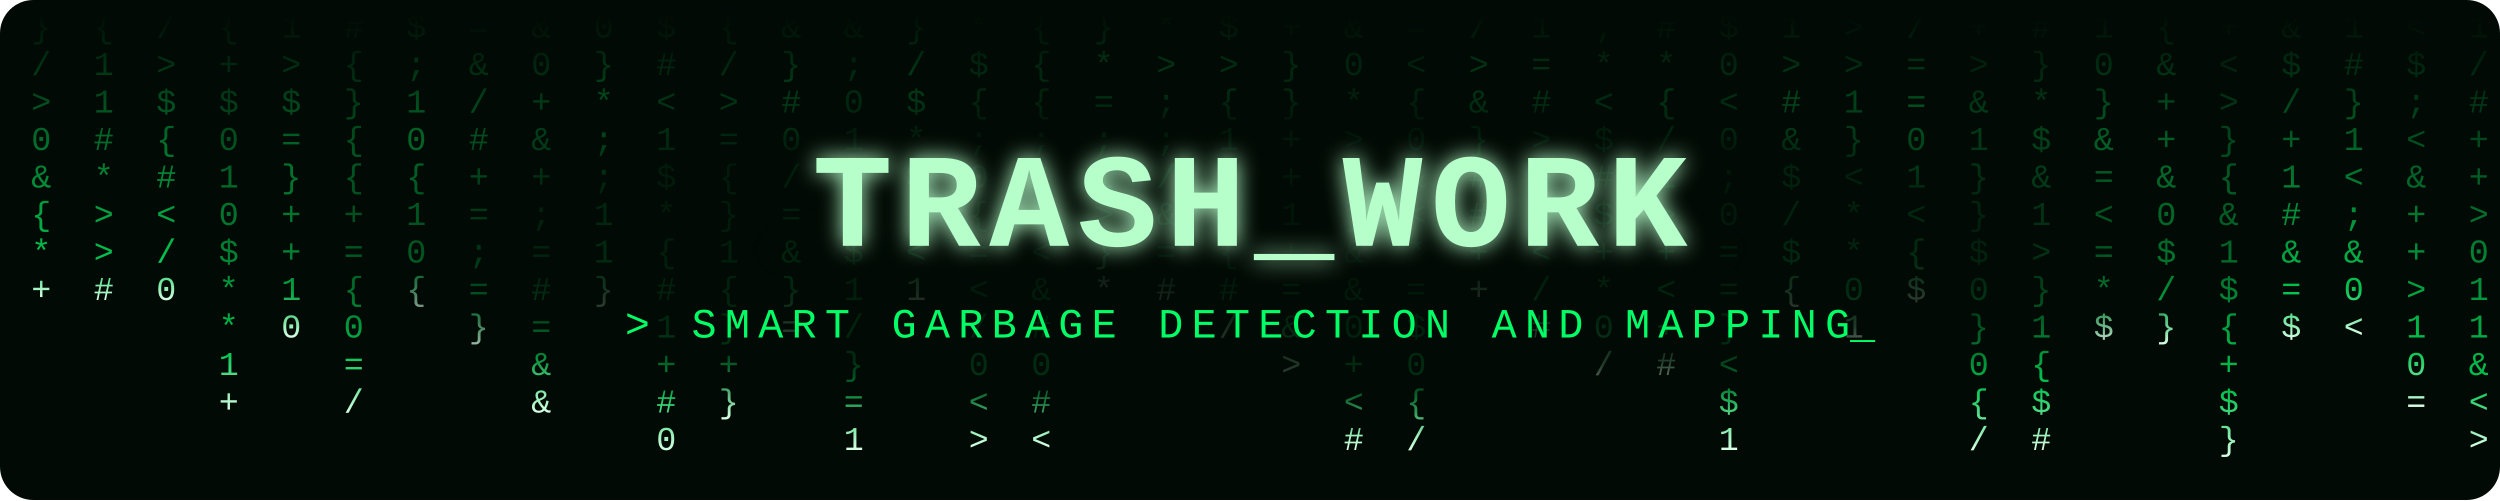
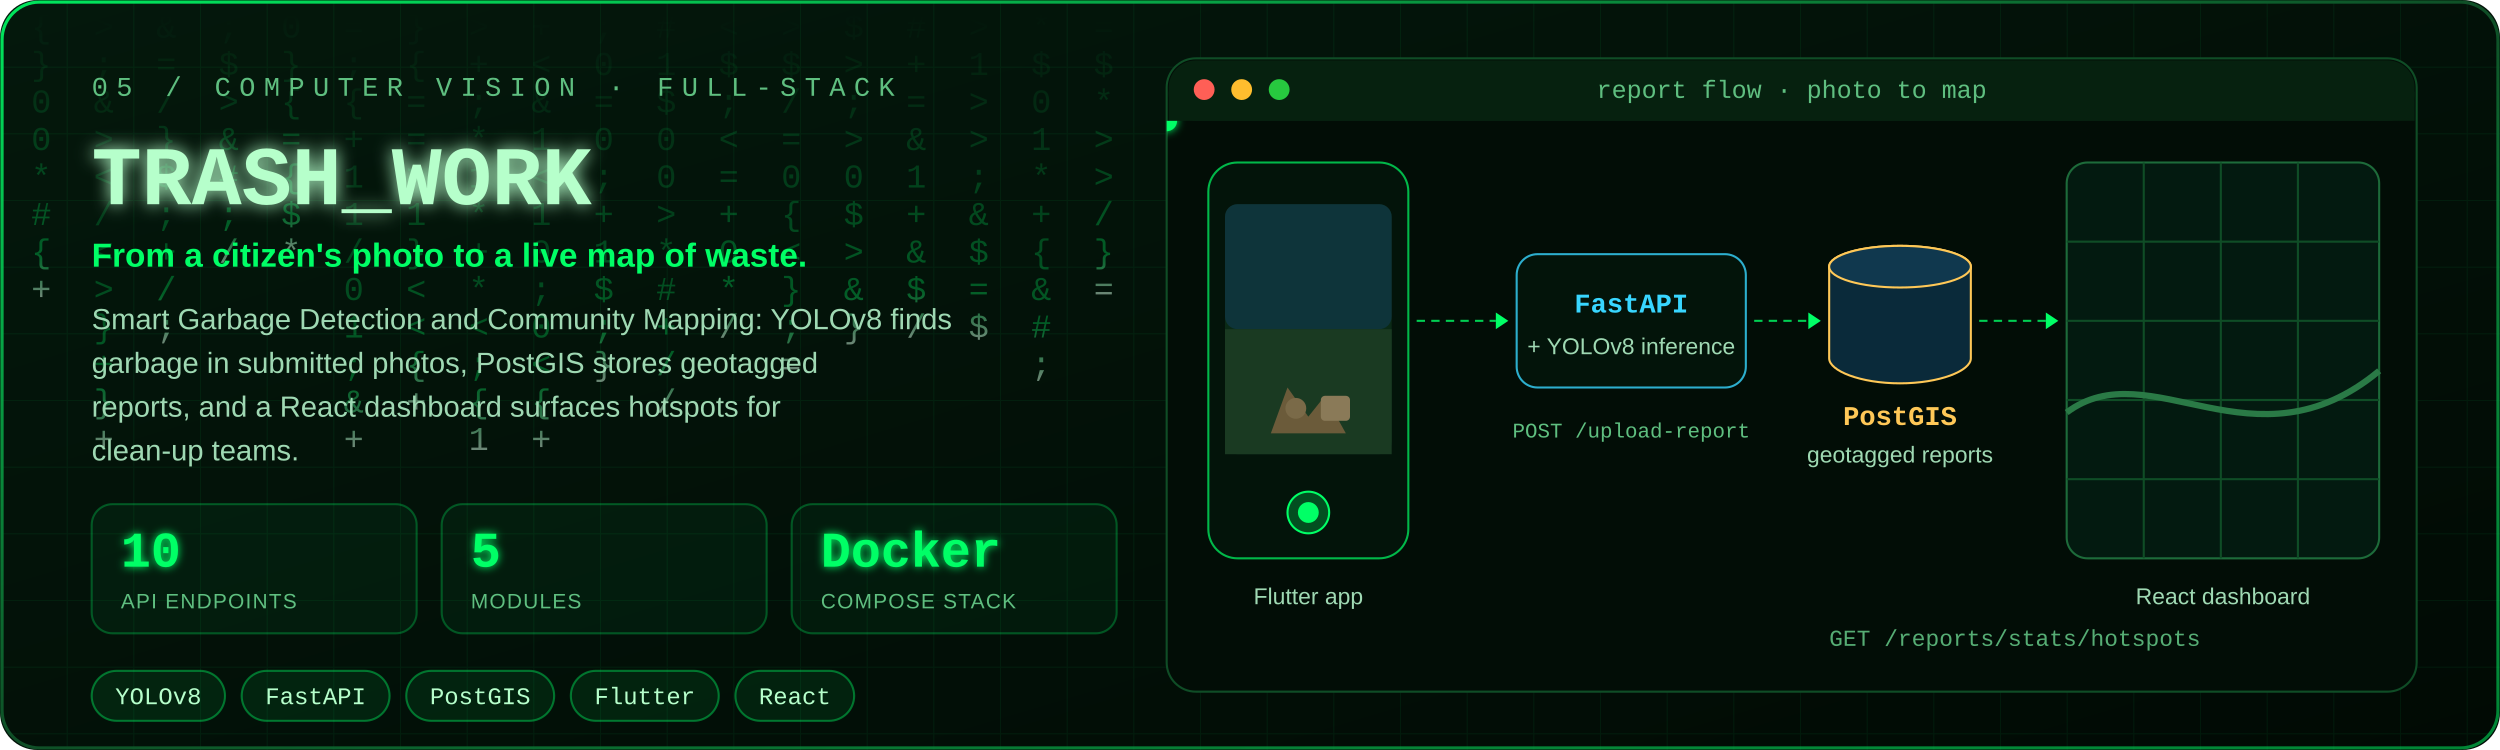
- <svg xmlns="http://www.w3.org/2000/svg" width="1200" height="240" viewBox="0 0 1200 240">
+ <svg xmlns="http://www.w3.org/2000/svg" width="1200" height="360" viewBox="0 0 1200 360">
  <defs>
    <clipPath id="clip">
-       <rect width="1200" height="240" rx="16" />
+       <rect width="1200" height="360" rx="18" />
    </clipPath>
-     <linearGradient id="fade" x1="0" y1="0" x2="0" y2="1">
+     <linearGradient id="bg" x1="0" y1="0" x2="1" y2="1">
+       <stop offset="0" stop-color="#04180c" />
+       <stop offset="1" stop-color="#010a04" />
+     </linearGradient>
+     <linearGradient id="bd" x1="0" y1="0" x2="1" y2="1">
+       <stop offset="0" stop-color="#00ff66" stop-opacity="0.9" />
+       <stop offset="0.5" stop-color="#0f4d26" />
+       <stop offset="1" stop-color="#00ff66" stop-opacity="0.5" />
+     </linearGradient>
+     <linearGradient id="sweep" x1="0" y1="0" x2="1" y2="0">
      <stop offset="0" stop-color="#00ff66" stop-opacity="0" />
-       <stop offset="0.85" stop-color="#00ff66" stop-opacity="0.75" />
-       <stop offset="1" stop-color="#d9ffe6" />
+       <stop offset="0.5" stop-color="#00ff66" stop-opacity="0.10" />
+       <stop offset="1" stop-color="#00ff66" stop-opacity="0" />
    </linearGradient>
-     <radialGradient id="dark" cx="0.5" cy="0.5" r="0.5">
-       <stop offset="0" stop-color="#010a04" stop-opacity="0.95" />
-       <stop offset="0.7" stop-color="#010a04" stop-opacity="0.8" />
-       <stop offset="1" stop-color="#010a04" stop-opacity="0" />
-     </radialGradient>
-     <filter id="glow" x="-20%" y="-50%" width="140%" height="200%">
-       <feGaussianBlur stdDeviation="5" result="b" />
+     <pattern id="grid" width="32" height="32" patternUnits="userSpaceOnUse">
+       <path d="M32 0H0V32" fill="none" stroke="#00ff66" stroke-opacity="0.06" />
+     </pattern>
+     <filter id="g" x="-20%" y="-50%" width="140%" height="200%">
+       <feGaussianBlur stdDeviation="4" result="b" />
      <feMerge>
        <feMergeNode in="b" />
        <feMergeNode in="SourceGraphic" />
      </feMerge>
    </filter>
+     <filter id="gs" x="-60%" y="-60%" width="220%" height="220%">
+       <feGaussianBlur stdDeviation="2" result="b" />
+       <feMerge>
+         <feMergeNode in="b" />
+         <feMergeNode in="SourceGraphic" />
+       </feMerge>
+     </filter>
+     <linearGradient id="fade" x1="0" y1="0" x2="0" y2="1">
+       <stop offset="0" stop-color="#00ff66" stop-opacity="0" />
+       <stop offset="0.85" stop-color="#00ff66" stop-opacity="0.35" />
+       <stop offset="1" stop-color="#d9ffe6" stop-opacity="0.55" />
+     </linearGradient>
  </defs>
  <g clip-path="url(#clip)">
-     <rect width="1200" height="240" fill="#010a04" />
-     <g font-family="Consolas,'Courier New',monospace" font-size="16">
+     <rect width="1200" height="360" fill="url(#bg)" />
+     <rect width="1200" height="360" fill="url(#grid)" />
+     <g font-family="Consolas,'Courier New',monospace" font-size="16" opacity="0.9">
      <text x="15" y="0" fill="url(#fade)">
-         <animateTransform attributeName="transform" type="translate" from="0 -154" to="0 260" dur="8.4s" begin="-6.1s" repeatCount="indefinite" />
+         <animateTransform attributeName="transform" type="translate" from="0 -154" to="0 380" dur="4.1s" begin="-3.0s" repeatCount="indefinite" />
+         <tspan x="15" dy="18">{</tspan>
        <tspan x="15" dy="18">}</tspan>
-         <tspan x="15" dy="18">/</tspan>
-         <tspan x="15" dy="18">&gt;</tspan>
        <tspan x="15" dy="18">0</tspan>
-         <tspan x="15" dy="18">&amp;</tspan>
+         <tspan x="15" dy="18">0</tspan>
+         <tspan x="15" dy="18">*</tspan>
+         <tspan x="15" dy="18">#</tspan>
        <tspan x="15" dy="18">{</tspan>
-         <tspan x="15" dy="18">*</tspan>
        <tspan x="15" dy="18">+</tspan>
      </text>
      <text x="45" y="0" fill="url(#fade)">
-         <animateTransform attributeName="transform" type="translate" from="0 -154" to="0 260" dur="8.6s" begin="-0.9s" repeatCount="indefinite" />
-         <tspan x="45" dy="18">{</tspan>
-         <tspan x="45" dy="18">1</tspan>
-         <tspan x="45" dy="18">1</tspan>
-         <tspan x="45" dy="18">#</tspan>
-         <tspan x="45" dy="18">*</tspan>
+         <animateTransform attributeName="transform" type="translate" from="0 -226" to="0 380" dur="9.0s" begin="-2.2s" repeatCount="indefinite" />
        <tspan x="45" dy="18">&gt;</tspan>
+         <tspan x="45" dy="18">;</tspan>
+         <tspan x="45" dy="18">&amp;</tspan>
        <tspan x="45" dy="18">&gt;</tspan>
-         <tspan x="45" dy="18">#</tspan>
+         <tspan x="45" dy="18">&lt;</tspan>
+         <tspan x="45" dy="18">/</tspan>
+         <tspan x="45" dy="18">&lt;</tspan>
+         <tspan x="45" dy="18">&gt;</tspan>
+         <tspan x="45" dy="18">}</tspan>
+         <tspan x="45" dy="18">+</tspan>
+         <tspan x="45" dy="18">}</tspan>
+         <tspan x="45" dy="18">+</tspan>
      </text>
      <text x="75" y="0" fill="url(#fade)">
-         <animateTransform attributeName="transform" type="translate" from="0 -154" to="0 260" dur="8.3s" begin="-4.8s" repeatCount="indefinite" />
+         <animateTransform attributeName="transform" type="translate" from="0 -172" to="0 380" dur="8.0s" begin="-1.8s" repeatCount="indefinite" />
+         <tspan x="75" dy="18">&amp;</tspan>
+         <tspan x="75" dy="18">=</tspan>
        <tspan x="75" dy="18">/</tspan>
-         <tspan x="75" dy="18">&gt;</tspan>
+         <tspan x="75" dy="18">}</tspan>
        <tspan x="75" dy="18">$</tspan>
-         <tspan x="75" dy="18">{</tspan>
-         <tspan x="75" dy="18">#</tspan>
-         <tspan x="75" dy="18">&lt;</tspan>
+         <tspan x="75" dy="18">;</tspan>
+         <tspan x="75" dy="18">+</tspan>
        <tspan x="75" dy="18">/</tspan>
-         <tspan x="75" dy="18">0</tspan>
+         <tspan x="75" dy="18">;</tspan>
      </text>
      <text x="105" y="0" fill="url(#fade)">
-         <animateTransform attributeName="transform" type="translate" from="0 -208" to="0 260" dur="6.2s" begin="-1.5s" repeatCount="indefinite" />
-         <tspan x="105" dy="18">{</tspan>
-         <tspan x="105" dy="18">+</tspan>
+         <animateTransform attributeName="transform" type="translate" from="0 -136" to="0 380" dur="6.3s" begin="-5.0s" repeatCount="indefinite" />
+         <tspan x="105" dy="18">;</tspan>
        <tspan x="105" dy="18">$</tspan>
-         <tspan x="105" dy="18">0</tspan>
-         <tspan x="105" dy="18">1</tspan>
-         <tspan x="105" dy="18">0</tspan>
-         <tspan x="105" dy="18">$</tspan>
-         <tspan x="105" dy="18">*</tspan>
-         <tspan x="105" dy="18">*</tspan>
-         <tspan x="105" dy="18">1</tspan>
-         <tspan x="105" dy="18">+</tspan>
+         <tspan x="105" dy="18">&gt;</tspan>
+         <tspan x="105" dy="18">&amp;</tspan>
+         <tspan x="105" dy="18">#</tspan>
+         <tspan x="105" dy="18">;</tspan>
+         <tspan x="105" dy="18">/</tspan>
      </text>
      <text x="135" y="0" fill="url(#fade)">
-         <animateTransform attributeName="transform" type="translate" from="0 -172" to="0 260" dur="5.3s" begin="-2.2s" repeatCount="indefinite" />
-         <tspan x="135" dy="18">1</tspan>
-         <tspan x="135" dy="18">&gt;</tspan>
+         <animateTransform attributeName="transform" type="translate" from="0 -136" to="0 380" dur="6.5s" begin="-6.1s" repeatCount="indefinite" />
+         <tspan x="135" dy="18">0</tspan>
+         <tspan x="135" dy="18">}</tspan>
+         <tspan x="135" dy="18">{</tspan>
+         <tspan x="135" dy="18">=</tspan>
+         <tspan x="135" dy="18">{</tspan>
        <tspan x="135" dy="18">$</tspan>
-         <tspan x="135" dy="18">=</tspan>
-         <tspan x="135" dy="18">}</tspan>
-         <tspan x="135" dy="18">+</tspan>
-         <tspan x="135" dy="18">+</tspan>
-         <tspan x="135" dy="18">1</tspan>
-         <tspan x="135" dy="18">0</tspan>
+         <tspan x="135" dy="18">*</tspan>
      </text>
      <text x="165" y="0" fill="url(#fade)">
-         <animateTransform attributeName="transform" type="translate" from="0 -208" to="0 260" dur="8.0s" begin="-4.4s" repeatCount="indefinite" />
-         <tspan x="165" dy="18">#</tspan>
-         <tspan x="165" dy="18">{</tspan>
-         <tspan x="165" dy="18">}</tspan>
-         <tspan x="165" dy="18">{</tspan>
+         <animateTransform attributeName="transform" type="translate" from="0 -226" to="0 380" dur="8.2s" begin="-0.1s" repeatCount="indefinite" />
+         <tspan x="165" dy="18">=</tspan>
+         <tspan x="165" dy="18">;</tspan>
        <tspan x="165" dy="18">{</tspan>
        <tspan x="165" dy="18">+</tspan>
-         <tspan x="165" dy="18">=</tspan>
-         <tspan x="165" dy="18">{</tspan>
+         <tspan x="165" dy="18">1</tspan>
+         <tspan x="165" dy="18">1</tspan>
+         <tspan x="165" dy="18">/</tspan>
        <tspan x="165" dy="18">0</tspan>
-         <tspan x="165" dy="18">=</tspan>
-         <tspan x="165" dy="18">/</tspan>
+         <tspan x="165" dy="18">1</tspan>
+         <tspan x="165" dy="18">;</tspan>
+         <tspan x="165" dy="18">&amp;</tspan>
+         <tspan x="165" dy="18">+</tspan>
      </text>
      <text x="195" y="0" fill="url(#fade)">
-         <animateTransform attributeName="transform" type="translate" from="0 -154" to="0 260" dur="4.7s" begin="-0.8s" repeatCount="indefinite" />
-         <tspan x="195" dy="18">$</tspan>
-         <tspan x="195" dy="18">;</tspan>
+         <animateTransform attributeName="transform" type="translate" from="0 -208" to="0 380" dur="5.5s" begin="-5.1s" repeatCount="indefinite" />
+         <tspan x="195" dy="18">}</tspan>
+         <tspan x="195" dy="18">{</tspan>
+         <tspan x="195" dy="18">=</tspan>
+         <tspan x="195" dy="18">=</tspan>
+         <tspan x="195" dy="18">&gt;</tspan>
        <tspan x="195" dy="18">1</tspan>
-         <tspan x="195" dy="18">0</tspan>
+         <tspan x="195" dy="18">}</tspan>
+         <tspan x="195" dy="18">&lt;</tspan>
+         <tspan x="195" dy="18">&lt;</tspan>
        <tspan x="195" dy="18">{</tspan>
-         <tspan x="195" dy="18">1</tspan>
-         <tspan x="195" dy="18">0</tspan>
-         <tspan x="195" dy="18">{</tspan>
+         <tspan x="195" dy="18">+</tspan>
      </text>
      <text x="225" y="0" fill="url(#fade)">
-         <animateTransform attributeName="transform" type="translate" from="0 -172" to="0 260" dur="4.6s" begin="-2.2s" repeatCount="indefinite" />
-         <tspan x="225" dy="18">=</tspan>
-         <tspan x="225" dy="18">&amp;</tspan>
-         <tspan x="225" dy="18">/</tspan>
-         <tspan x="225" dy="18">#</tspan>
+         <animateTransform attributeName="transform" type="translate" from="0 -226" to="0 380" dur="5.6s" begin="-5.1s" repeatCount="indefinite" />
+         <tspan x="225" dy="18">&gt;</tspan>
        <tspan x="225" dy="18">+</tspan>
-         <tspan x="225" dy="18">=</tspan>
        <tspan x="225" dy="18">;</tspan>
-         <tspan x="225" dy="18">=</tspan>
-         <tspan x="225" dy="18">}</tspan>
+         <tspan x="225" dy="18">*</tspan>
+         <tspan x="225" dy="18">1</tspan>
+         <tspan x="225" dy="18">*</tspan>
+         <tspan x="225" dy="18">+</tspan>
+         <tspan x="225" dy="18">*</tspan>
+         <tspan x="225" dy="18">&lt;</tspan>
+         <tspan x="225" dy="18">;</tspan>
+         <tspan x="225" dy="18">{</tspan>
+         <tspan x="225" dy="18">1</tspan>
      </text>
      <text x="255" y="0" fill="url(#fade)">
-         <animateTransform attributeName="transform" type="translate" from="0 -208" to="0 260" dur="5.6s" begin="-4.7s" repeatCount="indefinite" />
+         <animateTransform attributeName="transform" type="translate" from="0 -226" to="0 380" dur="6.5s" begin="-2.4s" repeatCount="indefinite" />
+         <tspan x="255" dy="18">+</tspan>
+         <tspan x="255" dy="18">&lt;</tspan>
        <tspan x="255" dy="18">&amp;</tspan>
+         <tspan x="255" dy="18">1</tspan>
+         <tspan x="255" dy="18">&lt;</tspan>
+         <tspan x="255" dy="18">1</tspan>
        <tspan x="255" dy="18">0</tspan>
+         <tspan x="255" dy="18">;</tspan>
+         <tspan x="255" dy="18">0</tspan>
+         <tspan x="255" dy="18">&lt;</tspan>
+         <tspan x="255" dy="18">{</tspan>
        <tspan x="255" dy="18">+</tspan>
-         <tspan x="255" dy="18">&amp;</tspan>
-         <tspan x="255" dy="18">+</tspan>
-         <tspan x="255" dy="18">;</tspan>
-         <tspan x="255" dy="18">=</tspan>
-         <tspan x="255" dy="18">#</tspan>
-         <tspan x="255" dy="18">=</tspan>
-         <tspan x="255" dy="18">&amp;</tspan>
-         <tspan x="255" dy="18">&amp;</tspan>
      </text>
      <text x="285" y="0" fill="url(#fade)">
-         <animateTransform attributeName="transform" type="translate" from="0 -154" to="0 260" dur="6.9s" begin="-0.2s" repeatCount="indefinite" />
+         <animateTransform attributeName="transform" type="translate" from="0 -190" to="0 380" dur="6.8s" begin="-6.0s" repeatCount="indefinite" />
+         <tspan x="285" dy="18">;</tspan>
        <tspan x="285" dy="18">0</tspan>
+         <tspan x="285" dy="18">=</tspan>
+         <tspan x="285" dy="18">0</tspan>
+         <tspan x="285" dy="18">;</tspan>
+         <tspan x="285" dy="18">+</tspan>
+         <tspan x="285" dy="18">1</tspan>
+         <tspan x="285" dy="18">$</tspan>
+         <tspan x="285" dy="18">;</tspan>
        <tspan x="285" dy="18">}</tspan>
-         <tspan x="285" dy="18">*</tspan>
-         <tspan x="285" dy="18">;</tspan>
-         <tspan x="285" dy="18">;</tspan>
-         <tspan x="285" dy="18">1</tspan>
-         <tspan x="285" dy="18">1</tspan>
-         <tspan x="285" dy="18">}</tspan>
      </text>
      <text x="315" y="0" fill="url(#fade)">
-         <animateTransform attributeName="transform" type="translate" from="0 -226" to="0 260" dur="5.2s" begin="-0.5s" repeatCount="indefinite" />
-         <tspan x="315" dy="18">$</tspan>
+         <animateTransform attributeName="transform" type="translate" from="0 -208" to="0 380" dur="6.2s" begin="-4.5s" repeatCount="indefinite" />
        <tspan x="315" dy="18">#</tspan>
-         <tspan x="315" dy="18">&lt;</tspan>
        <tspan x="315" dy="18">1</tspan>
        <tspan x="315" dy="18">$</tspan>
+         <tspan x="315" dy="18">0</tspan>
+         <tspan x="315" dy="18">0</tspan>
+         <tspan x="315" dy="18">&gt;</tspan>
        <tspan x="315" dy="18">*</tspan>
-         <tspan x="315" dy="18">{</tspan>
        <tspan x="315" dy="18">#</tspan>
-         <tspan x="315" dy="18">1</tspan>
        <tspan x="315" dy="18">+</tspan>
-         <tspan x="315" dy="18">#</tspan>
-         <tspan x="315" dy="18">0</tspan>
+         <tspan x="315" dy="18">/</tspan>
+         <tspan x="315" dy="18">/</tspan>
      </text>
      <text x="345" y="0" fill="url(#fade)">
-         <animateTransform attributeName="transform" type="translate" from="0 -208" to="0 260" dur="7.4s" begin="-1.6s" repeatCount="indefinite" />
-         <tspan x="345" dy="18">{</tspan>
+         <animateTransform attributeName="transform" type="translate" from="0 -172" to="0 380" dur="4.3s" begin="-4.0s" repeatCount="indefinite" />
+         <tspan x="345" dy="18">&lt;</tspan>
+         <tspan x="345" dy="18">$</tspan>
+         <tspan x="345" dy="18">;</tspan>
+         <tspan x="345" dy="18">&lt;</tspan>
+         <tspan x="345" dy="18">=</tspan>
+         <tspan x="345" dy="18">+</tspan>
+         <tspan x="345" dy="18">0</tspan>
+         <tspan x="345" dy="18">*</tspan>
        <tspan x="345" dy="18">/</tspan>
-         <tspan x="345" dy="18">&gt;</tspan>
-         <tspan x="345" dy="18">=</tspan>
-         <tspan x="345" dy="18">{</tspan>
-         <tspan x="345" dy="18">}</tspan>
-         <tspan x="345" dy="18">1</tspan>
-         <tspan x="345" dy="18">{</tspan>
-         <tspan x="345" dy="18">}</tspan>
-         <tspan x="345" dy="18">+</tspan>
-         <tspan x="345" dy="18">}</tspan>
      </text>
      <text x="375" y="0" fill="url(#fade)">
-         <animateTransform attributeName="transform" type="translate" from="0 -172" to="0 260" dur="7.0s" begin="-4.8s" repeatCount="indefinite" />
-         <tspan x="375" dy="18">&amp;</tspan>
-         <tspan x="375" dy="18">}</tspan>
-         <tspan x="375" dy="18">#</tspan>
-         <tspan x="375" dy="18">0</tspan>
+         <animateTransform attributeName="transform" type="translate" from="0 -190" to="0 380" dur="4.1s" begin="-2.7s" repeatCount="indefinite" />
+         <tspan x="375" dy="18">&gt;</tspan>
+         <tspan x="375" dy="18">$</tspan>
        <tspan x="375" dy="18">/</tspan>
        <tspan x="375" dy="18">=</tspan>
-         <tspan x="375" dy="18">&amp;</tspan>
+         <tspan x="375" dy="18">0</tspan>
+         <tspan x="375" dy="18">{</tspan>
+         <tspan x="375" dy="18">&lt;</tspan>
        <tspan x="375" dy="18">}</tspan>
+         <tspan x="375" dy="18">;</tspan>
        <tspan x="375" dy="18">=</tspan>
      </text>
      <text x="405" y="0" fill="url(#fade)">
-         <animateTransform attributeName="transform" type="translate" from="0 -226" to="0 260" dur="8.6s" begin="-4.1s" repeatCount="indefinite" />
+         <animateTransform attributeName="transform" type="translate" from="0 -172" to="0 380" dur="5.6s" begin="-1.4s" repeatCount="indefinite" />
+         <tspan x="405" dy="18">$</tspan>
+         <tspan x="405" dy="18">&gt;</tspan>
+         <tspan x="405" dy="18">;</tspan>
+         <tspan x="405" dy="18">&gt;</tspan>
+         <tspan x="405" dy="18">0</tspan>
+         <tspan x="405" dy="18">$</tspan>
+         <tspan x="405" dy="18">&gt;</tspan>
        <tspan x="405" dy="18">&amp;</tspan>
-         <tspan x="405" dy="18">;</tspan>
-         <tspan x="405" dy="18">0</tspan>
-         <tspan x="405" dy="18">1</tspan>
-         <tspan x="405" dy="18">+</tspan>
-         <tspan x="405" dy="18">&lt;</tspan>
-         <tspan x="405" dy="18">$</tspan>
-         <tspan x="405" dy="18">1</tspan>
-         <tspan x="405" dy="18">/</tspan>
        <tspan x="405" dy="18">}</tspan>
-         <tspan x="405" dy="18">=</tspan>
-         <tspan x="405" dy="18">1</tspan>
      </text>
      <text x="435" y="0" fill="url(#fade)">
-         <animateTransform attributeName="transform" type="translate" from="0 -154" to="0 260" dur="6.5s" begin="-2.6s" repeatCount="indefinite" />
-         <tspan x="435" dy="18">}</tspan>
+         <animateTransform attributeName="transform" type="translate" from="0 -172" to="0 380" dur="8.6s" begin="-7.4s" repeatCount="indefinite" />
+         <tspan x="435" dy="18">#</tspan>
+         <tspan x="435" dy="18">+</tspan>
+         <tspan x="435" dy="18">=</tspan>
+         <tspan x="435" dy="18">&amp;</tspan>
+         <tspan x="435" dy="18">1</tspan>
+         <tspan x="435" dy="18">+</tspan>
+         <tspan x="435" dy="18">&amp;</tspan>
+         <tspan x="435" dy="18">$</tspan>
        <tspan x="435" dy="18">/</tspan>
-         <tspan x="435" dy="18">$</tspan>
-         <tspan x="435" dy="18">*</tspan>
-         <tspan x="435" dy="18">$</tspan>
-         <tspan x="435" dy="18">;</tspan>
-         <tspan x="435" dy="18">&lt;</tspan>
-         <tspan x="435" dy="18">1</tspan>
      </text>
      <text x="465" y="0" fill="url(#fade)">
-         <animateTransform attributeName="transform" type="translate" from="0 -226" to="0 260" dur="4.7s" begin="-1.7s" repeatCount="indefinite" />
-         <tspan x="465" dy="18">*</tspan>
+         <animateTransform attributeName="transform" type="translate" from="0 -172" to="0 380" dur="8.4s" begin="-7.2s" repeatCount="indefinite" />
+         <tspan x="465" dy="18">&gt;</tspan>
+         <tspan x="465" dy="18">1</tspan>
+         <tspan x="465" dy="18">&gt;</tspan>
+         <tspan x="465" dy="18">&gt;</tspan>
+         <tspan x="465" dy="18">;</tspan>
+         <tspan x="465" dy="18">&amp;</tspan>
        <tspan x="465" dy="18">$</tspan>
-         <tspan x="465" dy="18">{</tspan>
-         <tspan x="465" dy="18">;</tspan>
-         <tspan x="465" dy="18">0</tspan>
-         <tspan x="465" dy="18">{</tspan>
        <tspan x="465" dy="18">=</tspan>
-         <tspan x="465" dy="18">&lt;</tspan>
-         <tspan x="465" dy="18">/</tspan>
-         <tspan x="465" dy="18">0</tspan>
-         <tspan x="465" dy="18">&lt;</tspan>
-         <tspan x="465" dy="18">&gt;</tspan>
+         <tspan x="465" dy="18">$</tspan>
      </text>
      <text x="495" y="0" fill="url(#fade)">
-         <animateTransform attributeName="transform" type="translate" from="0 -226" to="0 260" dur="8.4s" begin="-0.3s" repeatCount="indefinite" />
+         <animateTransform attributeName="transform" type="translate" from="0 -190" to="0 380" dur="6.9s" begin="-0.8s" repeatCount="indefinite" />
+         <tspan x="495" dy="18">*</tspan>
+         <tspan x="495" dy="18">$</tspan>
+         <tspan x="495" dy="18">0</tspan>
+         <tspan x="495" dy="18">1</tspan>
+         <tspan x="495" dy="18">*</tspan>
+         <tspan x="495" dy="18">+</tspan>
        <tspan x="495" dy="18">{</tspan>
-         <tspan x="495" dy="18">{</tspan>
-         <tspan x="495" dy="18">{</tspan>
-         <tspan x="495" dy="18">;</tspan>
-         <tspan x="495" dy="18">*</tspan>
-         <tspan x="495" dy="18">1</tspan>
-         <tspan x="495" dy="18">&lt;</tspan>
        <tspan x="495" dy="18">&amp;</tspan>
        <tspan x="495" dy="18">#</tspan>
-         <tspan x="495" dy="18">0</tspan>
-         <tspan x="495" dy="18">#</tspan>
-         <tspan x="495" dy="18">&lt;</tspan>
+         <tspan x="495" dy="18">;</tspan>
      </text>
      <text x="525" y="0" fill="url(#fade)">
-         <animateTransform attributeName="transform" type="translate" from="0 -154" to="0 260" dur="4.3s" begin="-1.4s" repeatCount="indefinite" />
+         <animateTransform attributeName="transform" type="translate" from="0 -154" to="0 380" dur="7.3s" begin="-4.2s" repeatCount="indefinite" />
+         <tspan x="525" dy="18">=</tspan>
+         <tspan x="525" dy="18">$</tspan>
+         <tspan x="525" dy="18">*</tspan>
+         <tspan x="525" dy="18">&gt;</tspan>
+         <tspan x="525" dy="18">&gt;</tspan>
+         <tspan x="525" dy="18">/</tspan>
        <tspan x="525" dy="18">}</tspan>
-         <tspan x="525" dy="18">*</tspan>
        <tspan x="525" dy="18">=</tspan>
-         <tspan x="525" dy="18">;</tspan>
-         <tspan x="525" dy="18">1</tspan>
-         <tspan x="525" dy="18">&gt;</tspan>
-         <tspan x="525" dy="18">}</tspan>
-         <tspan x="525" dy="18">*</tspan>
-       </text>
-       <text x="555" y="0" fill="url(#fade)">
-         <animateTransform attributeName="transform" type="translate" from="0 -154" to="0 260" dur="5.4s" begin="-4.1s" repeatCount="indefinite" />
-         <tspan x="555" dy="18">*</tspan>
-         <tspan x="555" dy="18">&gt;</tspan>
-         <tspan x="555" dy="18">;</tspan>
-         <tspan x="555" dy="18">;</tspan>
-         <tspan x="555" dy="18">/</tspan>
-         <tspan x="555" dy="18">&amp;</tspan>
-         <tspan x="555" dy="18">=</tspan>
-         <tspan x="555" dy="18">#</tspan>
-       </text>
-       <text x="585" y="0" fill="url(#fade)">
-         <animateTransform attributeName="transform" type="translate" from="0 -172" to="0 260" dur="7.1s" begin="-1.7s" repeatCount="indefinite" />
-         <tspan x="585" dy="18">$</tspan>
-         <tspan x="585" dy="18">&gt;</tspan>
-         <tspan x="585" dy="18">{</tspan>
-         <tspan x="585" dy="18">1</tspan>
-         <tspan x="585" dy="18">$</tspan>
-         <tspan x="585" dy="18">&gt;</tspan>
-         <tspan x="585" dy="18">{</tspan>
-         <tspan x="585" dy="18">#</tspan>
-         <tspan x="585" dy="18">/</tspan>
-       </text>
-       <text x="615" y="0" fill="url(#fade)">
-         <animateTransform attributeName="transform" type="translate" from="0 -190" to="0 260" dur="6.9s" begin="-6.2s" repeatCount="indefinite" />
-         <tspan x="615" dy="18">+</tspan>
-         <tspan x="615" dy="18">}</tspan>
-         <tspan x="615" dy="18">}</tspan>
-         <tspan x="615" dy="18">+</tspan>
-         <tspan x="615" dy="18">+</tspan>
-         <tspan x="615" dy="18">1</tspan>
-         <tspan x="615" dy="18">+</tspan>
-         <tspan x="615" dy="18">=</tspan>
-         <tspan x="615" dy="18">&amp;</tspan>
-         <tspan x="615" dy="18">&gt;</tspan>
-       </text>
-       <text x="645" y="0" fill="url(#fade)">
-         <animateTransform attributeName="transform" type="translate" from="0 -226" to="0 260" dur="8.1s" begin="-1.2s" repeatCount="indefinite" />
-         <tspan x="645" dy="18">&amp;</tspan>
-         <tspan x="645" dy="18">0</tspan>
-         <tspan x="645" dy="18">*</tspan>
-         <tspan x="645" dy="18">&gt;</tspan>
-         <tspan x="645" dy="18">{</tspan>
-         <tspan x="645" dy="18">}</tspan>
-         <tspan x="645" dy="18">&amp;</tspan>
-         <tspan x="645" dy="18">&amp;</tspan>
-         <tspan x="645" dy="18">0</tspan>
-         <tspan x="645" dy="18">+</tspan>
-         <tspan x="645" dy="18">&lt;</tspan>
-         <tspan x="645" dy="18">#</tspan>
-       </text>
-       <text x="675" y="0" fill="url(#fade)">
-         <animateTransform attributeName="transform" type="translate" from="0 -226" to="0 260" dur="6.3s" begin="-1.3s" repeatCount="indefinite" />
-         <tspan x="675" dy="18">=</tspan>
-         <tspan x="675" dy="18">&lt;</tspan>
-         <tspan x="675" dy="18">{</tspan>
-         <tspan x="675" dy="18">0</tspan>
-         <tspan x="675" dy="18">&amp;</tspan>
-         <tspan x="675" dy="18">&lt;</tspan>
-         <tspan x="675" dy="18">*</tspan>
-         <tspan x="675" dy="18">=</tspan>
-         <tspan x="675" dy="18">$</tspan>
-         <tspan x="675" dy="18">0</tspan>
-         <tspan x="675" dy="18">{</tspan>
-         <tspan x="675" dy="18">/</tspan>
-       </text>
-       <text x="705" y="0" fill="url(#fade)">
-         <animateTransform attributeName="transform" type="translate" from="0 -154" to="0 260" dur="7.0s" begin="-1.7s" repeatCount="indefinite" />
-         <tspan x="705" dy="18">/</tspan>
-         <tspan x="705" dy="18">&gt;</tspan>
-         <tspan x="705" dy="18">&amp;</tspan>
-         <tspan x="705" dy="18">}</tspan>
-         <tspan x="705" dy="18">#</tspan>
-         <tspan x="705" dy="18">#</tspan>
-         <tspan x="705" dy="18">+</tspan>
-         <tspan x="705" dy="18">+</tspan>
-       </text>
-       <text x="735" y="0" fill="url(#fade)">
-         <animateTransform attributeName="transform" type="translate" from="0 -172" to="0 260" dur="6.6s" begin="-6.5s" repeatCount="indefinite" />
-         <tspan x="735" dy="18">1</tspan>
-         <tspan x="735" dy="18">=</tspan>
-         <tspan x="735" dy="18">#</tspan>
-         <tspan x="735" dy="18">&gt;</tspan>
-         <tspan x="735" dy="18">+</tspan>
-         <tspan x="735" dy="18">;</tspan>
-         <tspan x="735" dy="18">&lt;</tspan>
-         <tspan x="735" dy="18">/</tspan>
-         <tspan x="735" dy="18">#</tspan>
-       </text>
-       <text x="765" y="0" fill="url(#fade)">
-         <animateTransform attributeName="transform" type="translate" from="0 -190" to="0 260" dur="6.4s" begin="-0.4s" repeatCount="indefinite" />
-         <tspan x="765" dy="18">;</tspan>
-         <tspan x="765" dy="18">*</tspan>
-         <tspan x="765" dy="18">&lt;</tspan>
-         <tspan x="765" dy="18">$</tspan>
-         <tspan x="765" dy="18">#</tspan>
-         <tspan x="765" dy="18">$</tspan>
-         <tspan x="765" dy="18">+</tspan>
-         <tspan x="765" dy="18">*</tspan>
-         <tspan x="765" dy="18">0</tspan>
-         <tspan x="765" dy="18">/</tspan>
-       </text>
-       <text x="795" y="0" fill="url(#fade)">
-         <animateTransform attributeName="transform" type="translate" from="0 -190" to="0 260" dur="7.4s" begin="-3.7s" repeatCount="indefinite" />
-         <tspan x="795" dy="18">#</tspan>
-         <tspan x="795" dy="18">*</tspan>
-         <tspan x="795" dy="18">{</tspan>
-         <tspan x="795" dy="18">/</tspan>
-         <tspan x="795" dy="18">1</tspan>
-         <tspan x="795" dy="18">&gt;</tspan>
-         <tspan x="795" dy="18">+</tspan>
-         <tspan x="795" dy="18">&lt;</tspan>
-         <tspan x="795" dy="18">+</tspan>
-         <tspan x="795" dy="18">#</tspan>
-       </text>
-       <text x="825" y="0" fill="url(#fade)">
-         <animateTransform attributeName="transform" type="translate" from="0 -226" to="0 260" dur="9.0s" begin="-6.4s" repeatCount="indefinite" />
-         <tspan x="825" dy="18">$</tspan>
-         <tspan x="825" dy="18">0</tspan>
-         <tspan x="825" dy="18">&lt;</tspan>
-         <tspan x="825" dy="18">0</tspan>
-         <tspan x="825" dy="18">;</tspan>
-         <tspan x="825" dy="18">0</tspan>
-         <tspan x="825" dy="18">=</tspan>
-         <tspan x="825" dy="18">=</tspan>
-         <tspan x="825" dy="18">}</tspan>
-         <tspan x="825" dy="18">&lt;</tspan>
-         <tspan x="825" dy="18">$</tspan>
-         <tspan x="825" dy="18">1</tspan>
-       </text>
-       <text x="855" y="0" fill="url(#fade)">
-         <animateTransform attributeName="transform" type="translate" from="0 -154" to="0 260" dur="5.4s" begin="-2.7s" repeatCount="indefinite" />
-         <tspan x="855" dy="18">1</tspan>
-         <tspan x="855" dy="18">&gt;</tspan>
-         <tspan x="855" dy="18">#</tspan>
-         <tspan x="855" dy="18">&amp;</tspan>
-         <tspan x="855" dy="18">$</tspan>
-         <tspan x="855" dy="18">/</tspan>
-         <tspan x="855" dy="18">$</tspan>
-         <tspan x="855" dy="18">{</tspan>
-       </text>
-       <text x="885" y="0" fill="url(#fade)">
-         <animateTransform attributeName="transform" type="translate" from="0 -172" to="0 260" dur="5.6s" begin="-3.2s" repeatCount="indefinite" />
-         <tspan x="885" dy="18">&gt;</tspan>
-         <tspan x="885" dy="18">&gt;</tspan>
-         <tspan x="885" dy="18">1</tspan>
-         <tspan x="885" dy="18">}</tspan>
-         <tspan x="885" dy="18">&lt;</tspan>
-         <tspan x="885" dy="18">*</tspan>
-         <tspan x="885" dy="18">*</tspan>
-         <tspan x="885" dy="18">0</tspan>
-         <tspan x="885" dy="18">1</tspan>
-       </text>
-       <text x="915" y="0" fill="url(#fade)">
-         <animateTransform attributeName="transform" type="translate" from="0 -154" to="0 260" dur="6.3s" begin="-0.6s" repeatCount="indefinite" />
-         <tspan x="915" dy="18">/</tspan>
-         <tspan x="915" dy="18">=</tspan>
-         <tspan x="915" dy="18">=</tspan>
-         <tspan x="915" dy="18">0</tspan>
-         <tspan x="915" dy="18">1</tspan>
-         <tspan x="915" dy="18">&lt;</tspan>
-         <tspan x="915" dy="18">{</tspan>
-         <tspan x="915" dy="18">$</tspan>
-       </text>
-       <text x="945" y="0" fill="url(#fade)">
-         <animateTransform attributeName="transform" type="translate" from="0 -226" to="0 260" dur="4.4s" begin="-2.2s" repeatCount="indefinite" />
-         <tspan x="945" dy="18">+</tspan>
-         <tspan x="945" dy="18">&gt;</tspan>
-         <tspan x="945" dy="18">&amp;</tspan>
-         <tspan x="945" dy="18">1</tspan>
-         <tspan x="945" dy="18">}</tspan>
-         <tspan x="945" dy="18">}</tspan>
-         <tspan x="945" dy="18">$</tspan>
-         <tspan x="945" dy="18">0</tspan>
-         <tspan x="945" dy="18">}</tspan>
-         <tspan x="945" dy="18">0</tspan>
-         <tspan x="945" dy="18">{</tspan>
-         <tspan x="945" dy="18">/</tspan>
-       </text>
-       <text x="975" y="0" fill="url(#fade)">
-         <animateTransform attributeName="transform" type="translate" from="0 -226" to="0 260" dur="7.3s" begin="-2.3s" repeatCount="indefinite" />
-         <tspan x="975" dy="18">#</tspan>
-         <tspan x="975" dy="18">}</tspan>
-         <tspan x="975" dy="18">*</tspan>
-         <tspan x="975" dy="18">$</tspan>
-         <tspan x="975" dy="18">&amp;</tspan>
-         <tspan x="975" dy="18">1</tspan>
-         <tspan x="975" dy="18">&gt;</tspan>
-         <tspan x="975" dy="18">}</tspan>
-         <tspan x="975" dy="18">1</tspan>
-         <tspan x="975" dy="18">{</tspan>
-         <tspan x="975" dy="18">$</tspan>
-         <tspan x="975" dy="18">#</tspan>
-       </text>
-       <text x="1005" y="0" fill="url(#fade)">
-         <animateTransform attributeName="transform" type="translate" from="0 -172" to="0 260" dur="6.5s" begin="-3.2s" repeatCount="indefinite" />
-         <tspan x="1005" dy="18">1</tspan>
-         <tspan x="1005" dy="18">0</tspan>
-         <tspan x="1005" dy="18">}</tspan>
-         <tspan x="1005" dy="18">&amp;</tspan>
-         <tspan x="1005" dy="18">=</tspan>
-         <tspan x="1005" dy="18">&lt;</tspan>
-         <tspan x="1005" dy="18">=</tspan>
-         <tspan x="1005" dy="18">*</tspan>
-         <tspan x="1005" dy="18">$</tspan>
-       </text>
-       <text x="1035" y="0" fill="url(#fade)">
-         <animateTransform attributeName="transform" type="translate" from="0 -172" to="0 260" dur="8.1s" begin="-4.5s" repeatCount="indefinite" />
-         <tspan x="1035" dy="18">{</tspan>
-         <tspan x="1035" dy="18">&amp;</tspan>
-         <tspan x="1035" dy="18">+</tspan>
-         <tspan x="1035" dy="18">+</tspan>
-         <tspan x="1035" dy="18">&amp;</tspan>
-         <tspan x="1035" dy="18">0</tspan>
-         <tspan x="1035" dy="18">$</tspan>
-         <tspan x="1035" dy="18">/</tspan>
-         <tspan x="1035" dy="18">}</tspan>
-       </text>
-       <text x="1065" y="0" fill="url(#fade)">
-         <animateTransform attributeName="transform" type="translate" from="0 -226" to="0 260" dur="4.8s" begin="-0.0s" repeatCount="indefinite" />
-         <tspan x="1065" dy="18">+</tspan>
-         <tspan x="1065" dy="18">&lt;</tspan>
-         <tspan x="1065" dy="18">&gt;</tspan>
-         <tspan x="1065" dy="18">}</tspan>
-         <tspan x="1065" dy="18">{</tspan>
-         <tspan x="1065" dy="18">&amp;</tspan>
-         <tspan x="1065" dy="18">1</tspan>
-         <tspan x="1065" dy="18">$</tspan>
-         <tspan x="1065" dy="18">{</tspan>
-         <tspan x="1065" dy="18">+</tspan>
-         <tspan x="1065" dy="18">$</tspan>
-         <tspan x="1065" dy="18">}</tspan>
-       </text>
-       <text x="1095" y="0" fill="url(#fade)">
-         <animateTransform attributeName="transform" type="translate" from="0 -172" to="0 260" dur="6.1s" begin="-4.6s" repeatCount="indefinite" />
-         <tspan x="1095" dy="18">&amp;</tspan>
-         <tspan x="1095" dy="18">$</tspan>
-         <tspan x="1095" dy="18">/</tspan>
-         <tspan x="1095" dy="18">+</tspan>
-         <tspan x="1095" dy="18">1</tspan>
-         <tspan x="1095" dy="18">#</tspan>
-         <tspan x="1095" dy="18">&amp;</tspan>
-         <tspan x="1095" dy="18">=</tspan>
-         <tspan x="1095" dy="18">$</tspan>
-       </text>
-       <text x="1125" y="0" fill="url(#fade)">
-         <animateTransform attributeName="transform" type="translate" from="0 -172" to="0 260" dur="8.8s" begin="-6.2s" repeatCount="indefinite" />
-         <tspan x="1125" dy="18">1</tspan>
-         <tspan x="1125" dy="18">#</tspan>
-         <tspan x="1125" dy="18">}</tspan>
-         <tspan x="1125" dy="18">1</tspan>
-         <tspan x="1125" dy="18">&lt;</tspan>
-         <tspan x="1125" dy="18">;</tspan>
-         <tspan x="1125" dy="18">&amp;</tspan>
-         <tspan x="1125" dy="18">0</tspan>
-         <tspan x="1125" dy="18">&lt;</tspan>
-       </text>
-       <text x="1155" y="0" fill="url(#fade)">
-         <animateTransform attributeName="transform" type="translate" from="0 -208" to="0 260" dur="5.2s" begin="-1.0s" repeatCount="indefinite" />
-         <tspan x="1155" dy="18">&lt;</tspan>
-         <tspan x="1155" dy="18">$</tspan>
-         <tspan x="1155" dy="18">;</tspan>
-         <tspan x="1155" dy="18">&lt;</tspan>
-         <tspan x="1155" dy="18">&amp;</tspan>
-         <tspan x="1155" dy="18">+</tspan>
-         <tspan x="1155" dy="18">+</tspan>
-         <tspan x="1155" dy="18">&gt;</tspan>
-         <tspan x="1155" dy="18">1</tspan>
-         <tspan x="1155" dy="18">0</tspan>
-         <tspan x="1155" dy="18">=</tspan>
-       </text>
-       <text x="1185" y="0" fill="url(#fade)">
-         <animateTransform attributeName="transform" type="translate" from="0 -226" to="0 260" dur="8.9s" begin="-3.5s" repeatCount="indefinite" />
-         <tspan x="1185" dy="18">1</tspan>
-         <tspan x="1185" dy="18">/</tspan>
-         <tspan x="1185" dy="18">#</tspan>
-         <tspan x="1185" dy="18">+</tspan>
-         <tspan x="1185" dy="18">+</tspan>
-         <tspan x="1185" dy="18">&gt;</tspan>
-         <tspan x="1185" dy="18">0</tspan>
-         <tspan x="1185" dy="18">1</tspan>
-         <tspan x="1185" dy="18">1</tspan>
-         <tspan x="1185" dy="18">&amp;</tspan>
-         <tspan x="1185" dy="18">&lt;</tspan>
-         <tspan x="1185" dy="18">&gt;</tspan>
      </text>
    </g>
-     <rect x="100" y="30" width="1000" height="180" fill="url(#dark)" />
-     <g font-family="Consolas,'Courier New',monospace" text-anchor="middle">
-       <text x="600" y="118" font-size="64" font-weight="700" fill="#b6ffcb" filter="url(#glow)" letter-spacing="4">TRASH_WORK</text>
-       <text x="600" y="162" font-size="20" fill="#00ff66" letter-spacing="4">&gt; SMART GARBAGE DETECTION AND MAPPING<tspan>_<animate attributeName="opacity" values="1;0;1" dur="1s" repeatCount="indefinite" />
-         </tspan>
-       </text>
+     <text x="44" y="46" font-family="Consolas,'Courier New',monospace" font-size="13" fill="#5fbf80" letter-spacing="4">05 / COMPUTER VISION · FULL-STACK</text>
+     <text x="44" y="98" font-family="Consolas,'Courier New',monospace" font-size="40" font-weight="700" fill="#b6ffcb" filter="url(#g)">TRASH_WORK</text>
+     <text x="44" y="128" font-family="'Segoe UI','Helvetica Neue',Arial,sans-serif" font-size="16" font-weight="600" fill="#00ff66">From a citizen's photo to a live map of waste.</text>
+     <text x="44" y="158" font-family="'Segoe UI','Helvetica Neue',Arial,sans-serif" font-size="14" fill="#9fd9b3">Smart Garbage Detection and Community Mapping: YOLOv8 finds</text>
+     <text x="44" y="179" font-family="'Segoe UI','Helvetica Neue',Arial,sans-serif" font-size="14" fill="#9fd9b3">garbage in submitted photos, PostGIS stores geotagged</text>
+     <text x="44" y="200" font-family="'Segoe UI','Helvetica Neue',Arial,sans-serif" font-size="14" fill="#9fd9b3">reports, and a React dashboard surfaces hotspots for</text>
+     <text x="44" y="221" font-family="'Segoe UI','Helvetica Neue',Arial,sans-serif" font-size="14" fill="#9fd9b3">clean-up teams.</text>
+     <rect x="44" y="242" width="156" height="62" rx="10" fill="#00ff66" fill-opacity="0.05" stroke="#00ff66" stroke-opacity="0.28" />
+     <text x="58" y="272" font-family="Consolas,'Courier New',monospace" font-size="24" font-weight="700" fill="#00ff66" filter="url(#gs)">10</text>
+     <text x="58" y="292" font-family="'Segoe UI','Helvetica Neue',Arial,sans-serif" font-size="10" fill="#5fbf80" letter-spacing="0.6">API ENDPOINTS</text>
+     <rect x="212" y="242" width="156" height="62" rx="10" fill="#00ff66" fill-opacity="0.05" stroke="#00ff66" stroke-opacity="0.28" />
+     <text x="226" y="272" font-family="Consolas,'Courier New',monospace" font-size="24" font-weight="700" fill="#00ff66" filter="url(#gs)">5</text>
+     <text x="226" y="292" font-family="'Segoe UI','Helvetica Neue',Arial,sans-serif" font-size="10" fill="#5fbf80" letter-spacing="0.6">MODULES</text>
+     <rect x="380" y="242" width="156" height="62" rx="10" fill="#00ff66" fill-opacity="0.05" stroke="#00ff66" stroke-opacity="0.28" />
+     <text x="394" y="272" font-family="Consolas,'Courier New',monospace" font-size="24" font-weight="700" fill="#00ff66" filter="url(#gs)">Docker</text>
+     <text x="394" y="292" font-family="'Segoe UI','Helvetica Neue',Arial,sans-serif" font-size="10" fill="#5fbf80" letter-spacing="0.6">COMPOSE STACK</text>
+     <rect x="44" y="322" width="64" height="24" rx="12.0" fill="#00ff66" fill-opacity="0.08" stroke="#00ff66" stroke-opacity="0.4" />
+     <text x="76.0" y="338.0" text-anchor="middle" font-family="Consolas,'Courier New',monospace" font-size="11.5" fill="#b6ffcb">YOLOv8</text>
+     <rect x="116" y="322" width="71" height="24" rx="12.0" fill="#00ff66" fill-opacity="0.08" stroke="#00ff66" stroke-opacity="0.4" />
+     <text x="151.5" y="338.0" text-anchor="middle" font-family="Consolas,'Courier New',monospace" font-size="11.5" fill="#b6ffcb">FastAPI</text>
+     <rect x="195" y="322" width="71" height="24" rx="12.0" fill="#00ff66" fill-opacity="0.08" stroke="#00ff66" stroke-opacity="0.4" />
+     <text x="230.5" y="338.0" text-anchor="middle" font-family="Consolas,'Courier New',monospace" font-size="11.5" fill="#b6ffcb">PostGIS</text>
+     <rect x="274" y="322" width="71" height="24" rx="12.0" fill="#00ff66" fill-opacity="0.08" stroke="#00ff66" stroke-opacity="0.4" />
+     <text x="309.5" y="338.0" text-anchor="middle" font-family="Consolas,'Courier New',monospace" font-size="11.5" fill="#b6ffcb">Flutter</text>
+     <rect x="353" y="322" width="57" height="24" rx="12.0" fill="#00ff66" fill-opacity="0.08" stroke="#00ff66" stroke-opacity="0.4" />
+     <text x="381.5" y="338.0" text-anchor="middle" font-family="Consolas,'Courier New',monospace" font-size="11.5" fill="#b6ffcb">React</text>
+     <g transform="translate(560,28)">
+       <g>
+         <rect width="600" height="304" rx="14" fill="#020d06" stroke="#0f4d26" />
+         <rect x="1" y="1" width="598" height="29" rx="13" fill="#06210f" />
+         <rect x="1" y="16" width="598" height="14" fill="#06210f" />
+         <circle cx="18" cy="15" r="5" fill="#ff5f56" />
+         <circle cx="36" cy="15" r="5" fill="#ffbd2e" />
+         <circle cx="54" cy="15" r="5" fill="#27c93f" />
+         <text x="300.0" y="19" text-anchor="middle" font-family="Consolas,'Courier New',monospace" font-size="12" fill="#5fbf80">report flow · photo to map</text>
+         <clipPath id="pclip">
+           <rect x="0" y="0" width="600" height="274" />
+         </clipPath>
+         <g transform="translate(0,30)" clip-path="url(#pclip)">
+           <rect x="20" y="20" width="96" height="190" rx="14" fill="#03140a" stroke="#00ff66" stroke-opacity="0.7" />
+           <rect x="28" y="40" width="80" height="120" rx="6" fill="#0a2a16" />
+           <rect x="28" y="40" width="80" height="60" rx="6" fill="#103a52" opacity="0.6" />
+           <rect x="28" y="100" width="80" height="60" fill="#1a3a22" />
+           <path d="M50 150l8-22 10 14 8-10 10 18z" fill="#6b5b3a" />
+           <circle cx="62" cy="138" r="5" fill="#7a6a48" />
+           <rect x="74" y="132" width="14" height="12" rx="2" fill="#8a7a58" />
+           <rect x="40" y="116" width="64" height="40" fill="none" stroke="#00ff66" stroke-width="2" opacity="0">
+             <animate attributeName="opacity" dur="10.0s" repeatCount="indefinite" keyTimes="0;0.1;0.125;0.9;0.925;1" values="0;0;1;1;0;0" />
+           </rect>
+           <rect x="40" y="104" width="64" height="12" fill="#00ff66" opacity="0">
+             <animate attributeName="opacity" dur="10.0s" repeatCount="indefinite" keyTimes="0;0.1;0.125;0.9;0.925;1" values="0;0;1;1;0;0" />
+           </rect>
+           <text x="43" y="113" font-family="Consolas,'Courier New',monospace" font-size="8.5" fill="#010a04" font-weight="700" opacity="0">garbage 0.91<animate attributeName="opacity" dur="10.0s" repeatCount="indefinite" keyTimes="0;0.1;0.125;0.9;0.925;1" values="0;0;1;1;0;0" />
+           </text>
+           <circle cx="68" cy="188" r="10" fill="#00ff66" fill-opacity="0.25" stroke="#00ff66" />
+           <circle cx="68" cy="188" r="5" fill="#00ff66" />
+           <text x="68" y="232" text-anchor="middle" font-family="'Segoe UI','Helvetica Neue',Arial,sans-serif" font-size="11" fill="#9fd9b3">Flutter app</text>
+           <rect x="168" y="64" width="110" height="64" rx="10" fill="#03140a" stroke="#38d6ff" stroke-opacity="0.8" />
+           <text x="223" y="92" text-anchor="middle" font-family="Consolas,'Courier New',monospace" font-size="13" font-weight="700" fill="#38d6ff">FastAPI</text>
+           <text x="223" y="112" text-anchor="middle" font-family="'Segoe UI','Helvetica Neue',Arial,sans-serif" font-size="11" fill="#9fd9b3">+ YOLOv8 inference</text>
+           <text x="223" y="152" text-anchor="middle" font-family="Consolas,'Courier New',monospace" font-size="10" fill="#5fbf80">POST /upload-report</text>
+           <g transform="translate(318,60)">
+             <ellipse cx="34" cy="10" rx="34" ry="10" fill="#0a2a3a" stroke="#ffc857" />
+             <path d="M0 10v44c0 6 15 12 34 12s34-6 34-12V10" fill="#0a2a3a" stroke="#ffc857" />
+             <ellipse cx="34" cy="10" rx="34" ry="10" fill="#10384e" stroke="#ffc857" />
+           </g>
+           <text x="352" y="146" text-anchor="middle" font-family="Consolas,'Courier New',monospace" font-size="13" font-weight="700" fill="#ffc857">PostGIS</text>
+           <text x="352" y="164" text-anchor="middle" font-family="'Segoe UI','Helvetica Neue',Arial,sans-serif" font-size="11" fill="#9fd9b3">geotagged reports</text>
+           <path d="M120 96H158" stroke="#00ff66" stroke-opacity="0.8" stroke-dasharray="4 3" />
+           <path d="M158 92l6 4-6 4z" fill="#00ff66" />
+           <path d="M282 96H308" stroke="#00ff66" stroke-opacity="0.8" stroke-dasharray="4 3" />
+           <path d="M308 92l6 4-6 4z" fill="#00ff66" />
+           <path d="M390 96H422" stroke="#00ff66" stroke-opacity="0.8" stroke-dasharray="4 3" />
+           <path d="M422 92l6 4-6 4z" fill="#00ff66" />
+           <circle r="5" fill="#00ff66" filter="url(#gs)">
+             <animateMotion dur="10.0s" repeatCount="indefinite" keyTimes="0;0.1;0.28;0.45;0.6;1" keyPoints="0;0;0.33;0.66;1;1" calcMode="linear" path="M120 96H430" />
+             <animate attributeName="opacity" dur="10.0s" repeatCount="indefinite" keyTimes="0;0.1;0.12;0.58;0.62;1" values="0;0;1;1;0;0" />
+           </circle>
+           <rect x="432" y="20" width="150" height="190" rx="10" fill="#031a10" stroke="#1d6b3a" />
+           <line x1="432" y1="58" x2="582" y2="58" stroke="#0f4d26" />
+           <line x1="432" y1="96" x2="582" y2="96" stroke="#0f4d26" />
+           <line x1="432" y1="134" x2="582" y2="134" stroke="#0f4d26" />
+           <line x1="432" y1="172" x2="582" y2="172" stroke="#0f4d26" />
+           <line x1="469" y1="20" x2="469" y2="210" stroke="#0f4d26" />
+           <line x1="506" y1="20" x2="506" y2="210" stroke="#0f4d26" />
+           <line x1="543" y1="20" x2="543" y2="210" stroke="#0f4d26" />
+           <path d="M432 140C472 110 522 170 582 120" stroke="#2a7a46" stroke-width="3" fill="none" />
+           <circle cx="524" cy="98" r="0" fill="#ff4d6d" fill-opacity="0.18">
+             <animate attributeName="r" dur="10.0s" repeatCount="indefinite" keyTimes="0;0.6;0.8;1" values="0;0;42;42" />
+           </circle>
+           <g opacity="0">
+             <animate attributeName="opacity" dur="10.0s" repeatCount="indefinite" keyTimes="0;0.46;0.475;0.92;0.935;1" values="0;0;1;1;0;0" />
+             <circle cx="502" cy="80" r="6" fill="none" stroke="#ff4d6d">
+               <animate attributeName="r" values="5;14;5" dur="1.6s" repeatCount="indefinite" />
+             </circle>
+             <circle cx="502" cy="80" r="4" fill="#ff4d6d" />
+           </g>
+           <g opacity="0">
+             <animate attributeName="opacity" dur="10.0s" repeatCount="indefinite" keyTimes="0;0.505;0.52;0.92;0.935;1" values="0;0;1;1;0;0" />
+             <circle cx="524" cy="98" r="6" fill="none" stroke="#ff4d6d">
+               <animate attributeName="r" values="5;14;5" dur="1.6s" repeatCount="indefinite" />
+             </circle>
+             <circle cx="524" cy="98" r="4" fill="#ff4d6d" />
+           </g>
+           <g opacity="0">
+             <animate attributeName="opacity" dur="10.0s" repeatCount="indefinite" keyTimes="0;0.55;0.565;0.92;0.935;1" values="0;0;1;1;0;0" />
+             <circle cx="538" cy="84" r="6" fill="none" stroke="#ff4d6d">
+               <animate attributeName="r" values="5;14;5" dur="1.6s" repeatCount="indefinite" />
+             </circle>
+             <circle cx="538" cy="84" r="4" fill="#ff4d6d" />
+           </g>
+           <g opacity="0">
+             <animate attributeName="opacity" dur="10.0s" repeatCount="indefinite" keyTimes="0;0.595;0.61;0.92;0.935;1" values="0;0;1;1;0;0" />
+             <circle cx="492" cy="140" r="6" fill="none" stroke="#ff4d6d">
+               <animate attributeName="r" values="5;14;5" dur="1.6s" repeatCount="indefinite" />
+             </circle>
+             <circle cx="492" cy="140" r="4" fill="#ff4d6d" />
+           </g>
+           <g opacity="0">
+             <animate attributeName="opacity" dur="10.0s" repeatCount="indefinite" keyTimes="0;0.64;0.655;0.92;0.935;1" values="0;0;1;1;0;0" />
+             <circle cx="544" cy="150" r="6" fill="none" stroke="#ff4d6d">
+               <animate attributeName="r" values="5;14;5" dur="1.6s" repeatCount="indefinite" />
+             </circle>
+             <circle cx="544" cy="150" r="4" fill="#ff4d6d" />
+           </g>
+           <text x="507.0" y="232" text-anchor="middle" font-family="'Segoe UI','Helvetica Neue',Arial,sans-serif" font-size="11" fill="#9fd9b3">React dashboard</text>
+           <text x="507.0" y="202" text-anchor="middle" font-family="Consolas,'Courier New',monospace" font-size="10" fill="#ff4d6d" opacity="0">hotspot<animate attributeName="opacity" dur="10.0s" repeatCount="indefinite" keyTimes="0;0.64;0.665;0.92;0.945;1" values="0;0;1;1;0;0" />
+           </text>
+           <text x="318" y="252" font-family="Consolas,'Courier New',monospace" font-size="11" fill="#5fbf80" opacity="0.9">GET /reports/stats/hotspots</text>
+         </g>
+       </g>
    </g>
+     <rect x="-300" y="0" width="300" height="360" fill="url(#sweep)">
+       <animate attributeName="x" values="-300;1200" dur="7s" repeatCount="indefinite" />
+     </rect>
  </g>
+   <rect x="1" y="1" width="1198" height="358" rx="18" fill="none" stroke="url(#bd)" stroke-width="1.5" />
</svg>
